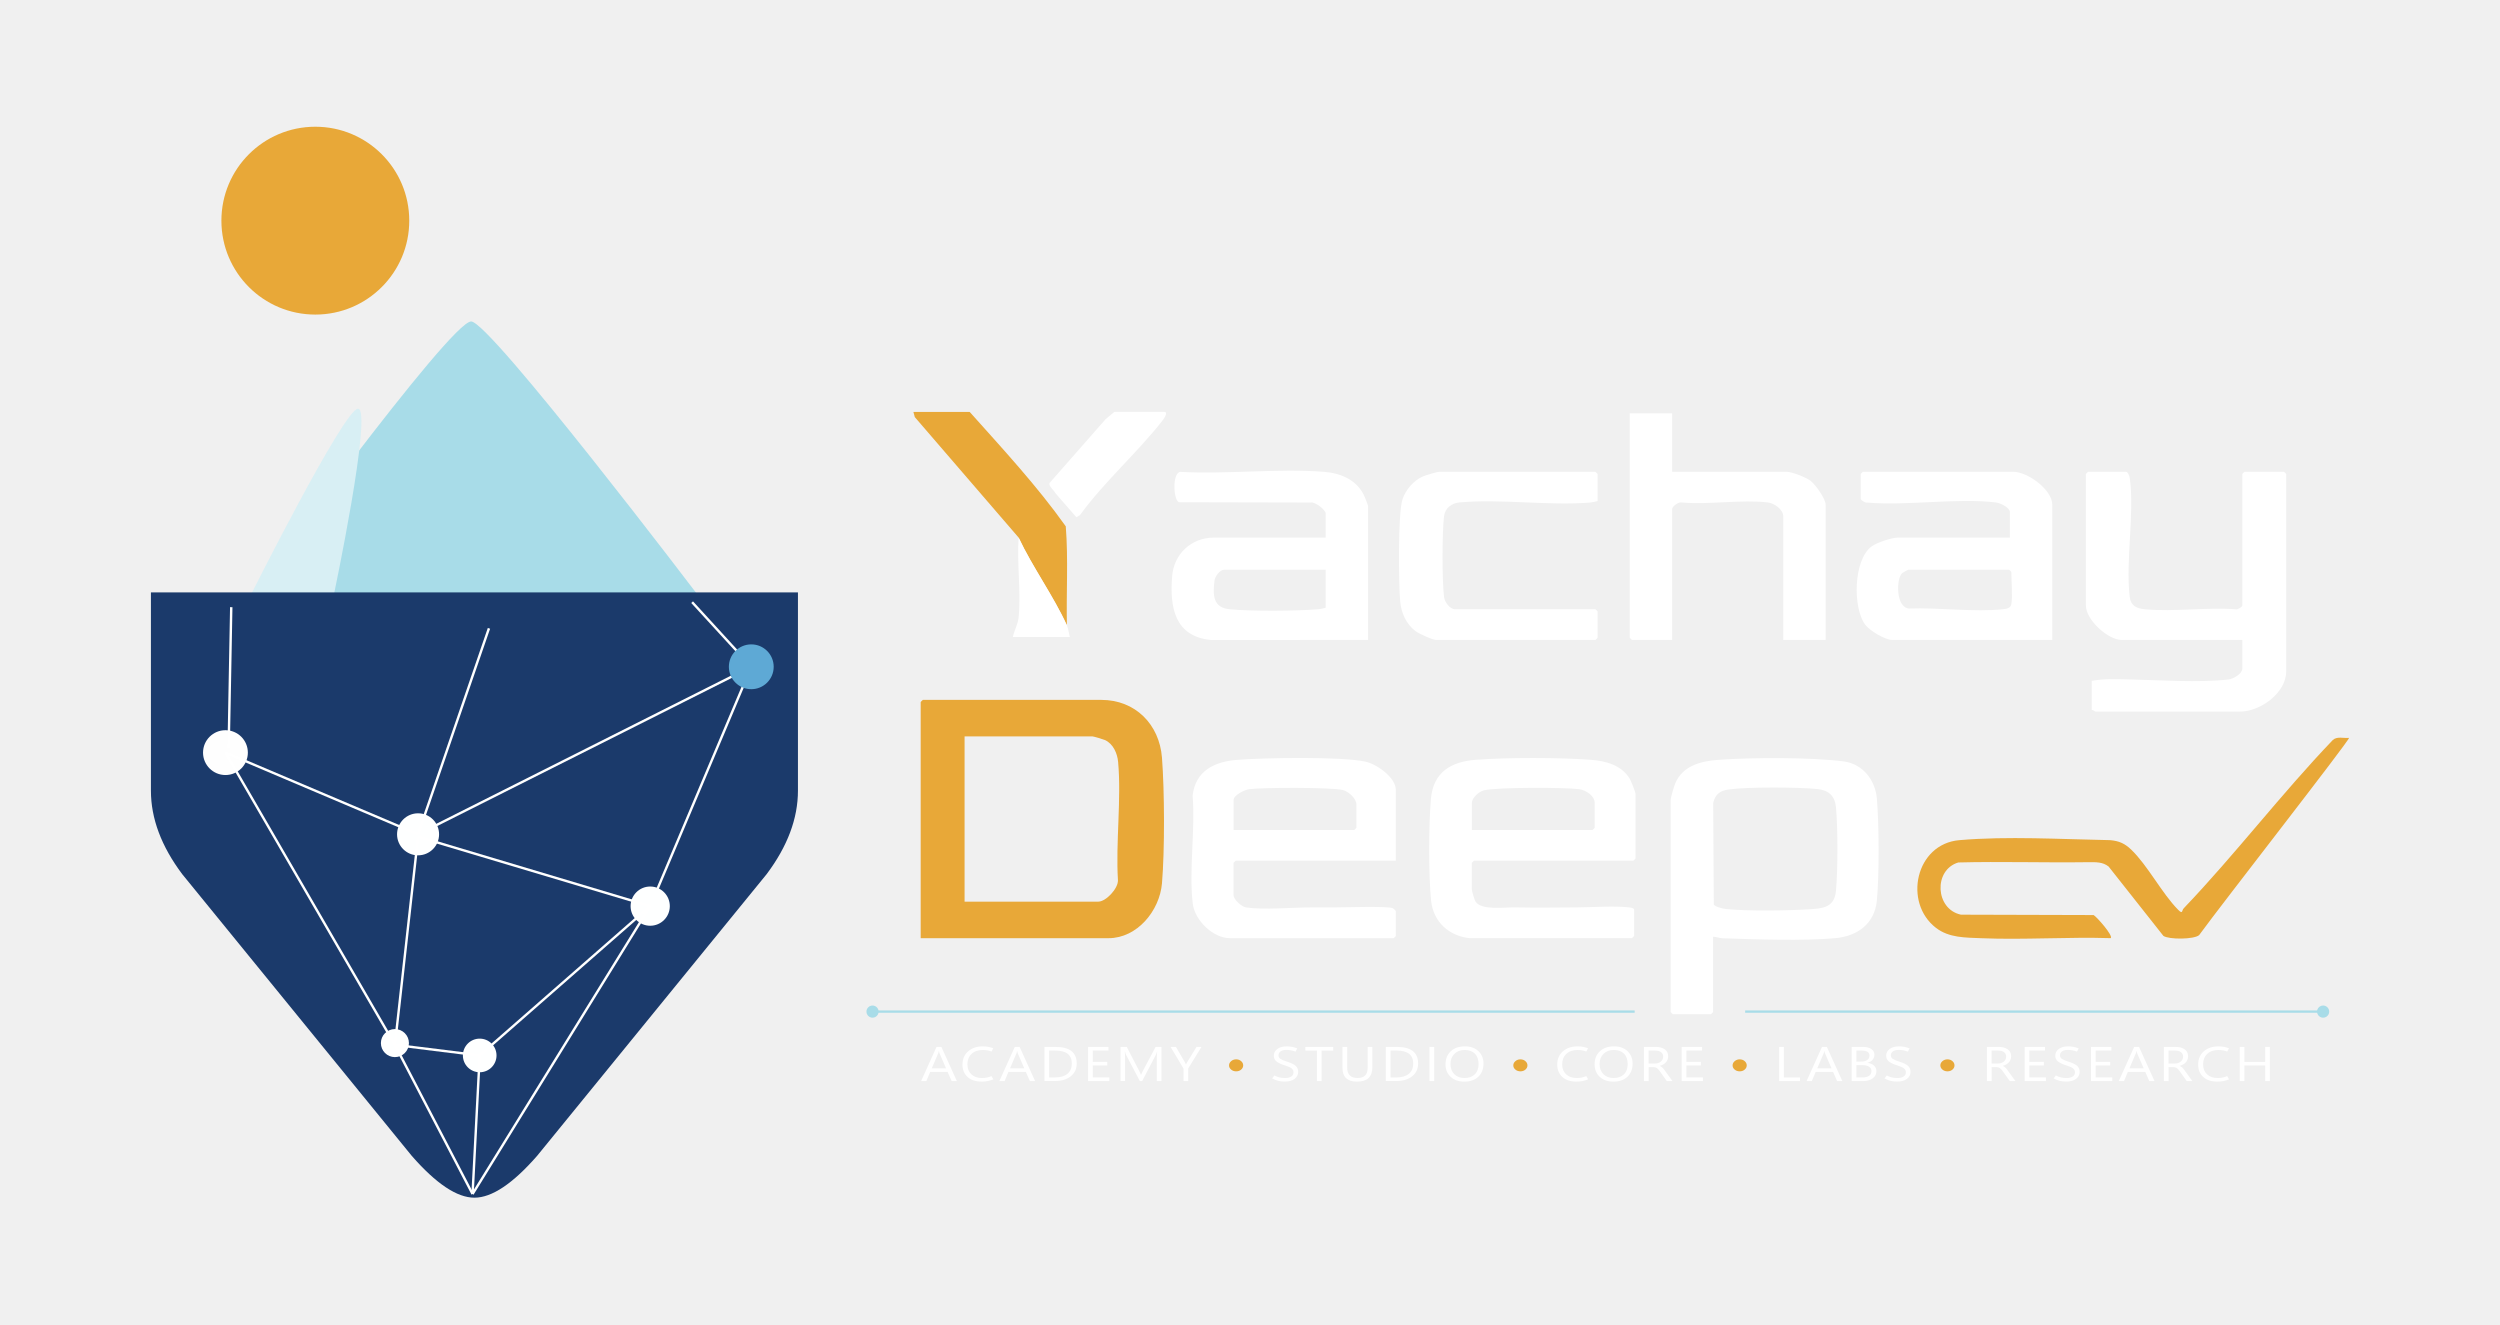
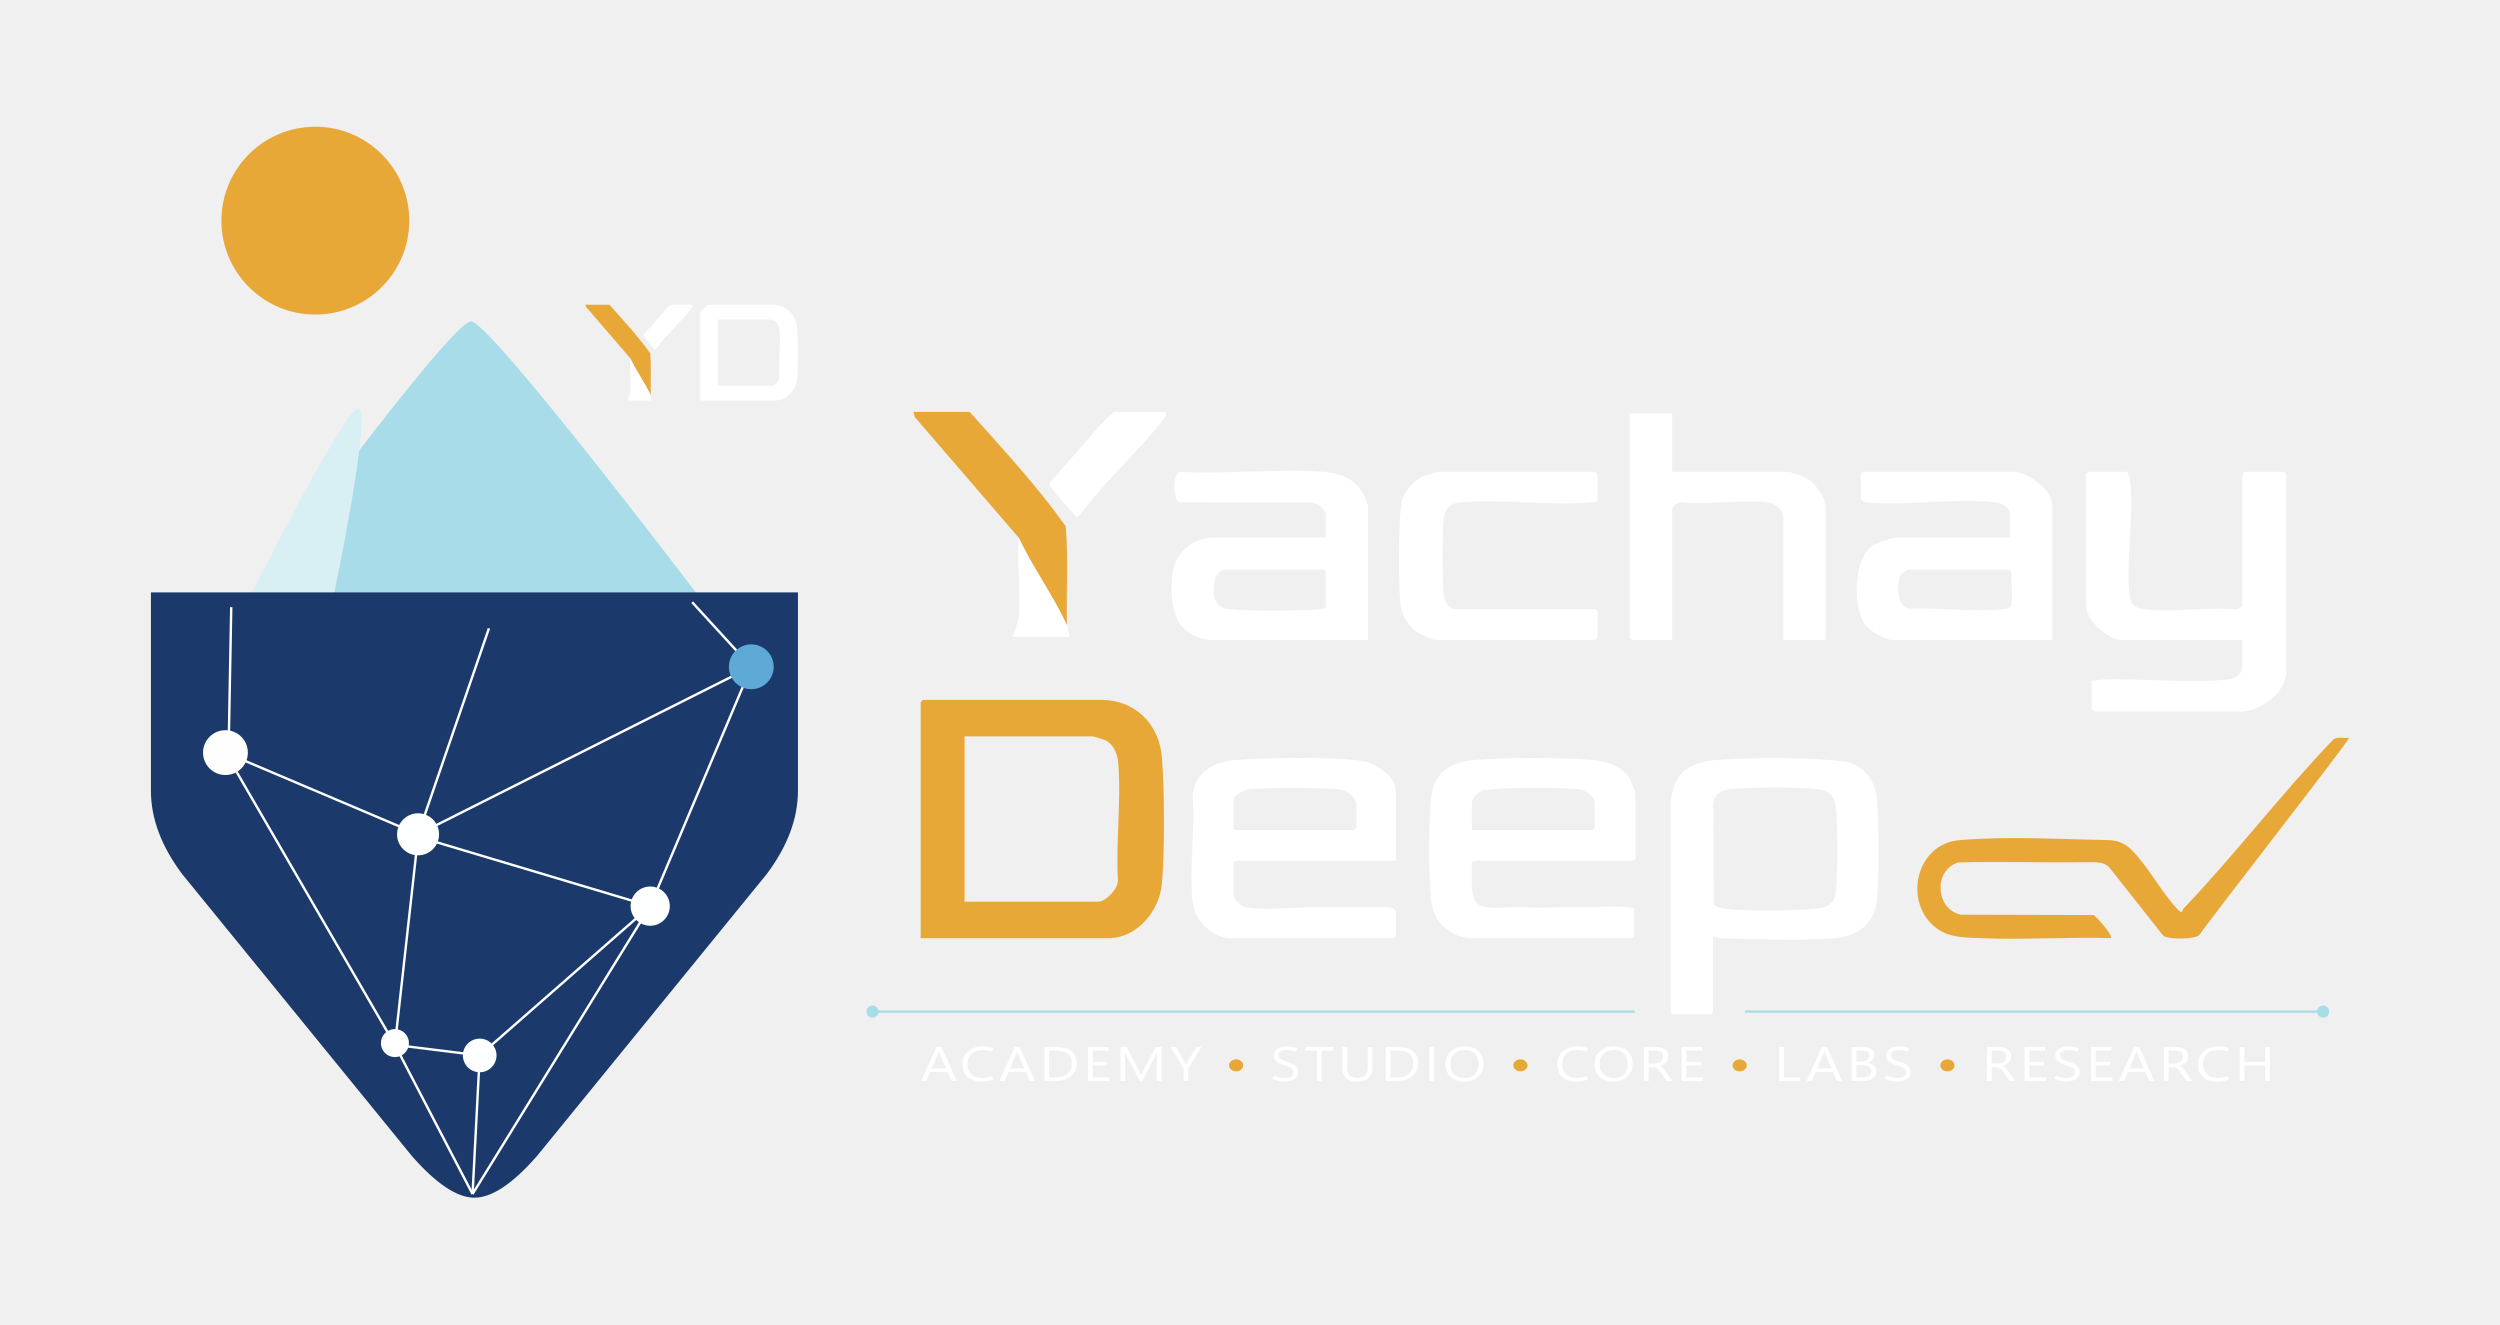
<svg xmlns="http://www.w3.org/2000/svg" id="Capa_1" version="1.1" viewBox="0 0 840 445">
  <defs>
    <style>
      .st0 {
        fill: #e8a838;
      }

      .st1 {
        fill: #d8eff4;
      }

      .st2 {
        fill: #5ea9d5;
      }

      .st3 {
        fill: #fff;
      }

      .st4 {
        fill: #1b3a6b;
      }

      .st5 {
        fill: #a8dce8;
      }

      .st6 {
        stroke: #a8dce8;
        stroke-width: .78px;
      }

      .st6, .st7 {
        fill: none;
        stroke-miterlimit: 10;
      }

      .st7 {
        stroke: #fff;
        stroke-width: .81px;
      }

      .st8 {
        fill: #fefefe;
      }

      .st9 {
        fill: #feffff;
      }
    </style>
  </defs>
  <g>
    <g>
      <path class="st0" d="M309.35,315.23v-79.33c0-.05.68-.74.74-.74h59.93c11.48,0,19.53,8.26,20.4,19.39.87,11.1.95,31.23,0,42.28-.78,9.12-8.29,18.4-17.95,18.4h-63.12ZM324.09,302.95h44.95c2.55,0,6.67-4.38,6.59-7.17-.78-12.81,1.19-27.14.06-39.77-.26-2.89-1.67-6.11-4.43-7.36-.56-.25-3.81-1.22-4.18-1.22h-42.98v55.51Z" />
      <path class="st3" d="M575.6,314.74v25.3c0,.05-.68.74-.74.74h-12.77c-.05,0-.74-.68-.74-.74v-71.23c0-.94,1.14-4.71,1.6-5.76,2.55-5.78,8.54-7.32,14.37-7.74,11.2-.82,31.22-.9,42.2.53,6.36.83,10.58,6.29,11.11,12.47.73,8.51.83,25.98-.02,34.4-.79,7.76-6.64,11.87-14,12.52-10.88.97-26.66.41-37.84.03-1.1-.04-2.08-.5-3.17-.51ZM580.88,265.25c-2.95.43-4.57,1.57-5.25,4.57l.21,34.12c.44.73,3.01,1.36,3.94,1.47,7.21.8,22.08.57,29.5.02,4.4-.33,7.16-1.34,7.61-6.14.64-6.86.64-21.18,0-28.04-.35-3.74-2.38-5.72-6.16-6.12-6.25-.67-23.77-.75-29.84.13Z" />
      <path class="st3" d="M493.81,315.23c-7.01-.74-12.22-5.52-12.96-12.59-.87-8.38-.82-25.88-.05-34.32.8-8.81,6.68-12.38,14.98-13.02,10.61-.82,28.17-.8,38.79,0,4.96.37,10.14,1.77,12.94,6.21.49.78,2.04,4.66,2.04,5.32v21.61c0,.05-.68.74-.74.74h-53.54c-.05,0-.74.68-.74.74v8.84c0,.6.83,3.5,1.25,4.16,1.94,3.05,9.79,1.89,13.27,1.96,7.02.14,14.12.05,21.08,0,5.1-.04,12.44-.56,17.24,0,.49.06,1.69.22,1.69.76v8.84c0,.05-.68.74-.74.74h-54.53ZM494.54,278.88h40.53c.05,0,.74-.68.74-.74v-8.35c0-2.42-2.96-4.32-5.2-4.62-4.75-.64-27.84-.68-31.96.37-1.71.43-4.1,2.49-4.1,4.25v9.09Z" />
      <path class="st3" d="M469,289.19h-53.79c-.05,0-.74.68-.74.74v10.81c0,1.48,2.62,3.9,4.2,4.15,5.71.91,15.83-.02,22.1,0,2.45.01,4.89,0,7.33,0,3.23.01,18.26-.5,19.91.27.23.11.99.89.99.98v8.35c0,.05-.68.74-.74.74h-55.02c-5.65,0-11.8-6-12.47-11.6-1.34-11.24.89-24.8-.05-36.29.94-8.32,7.31-11.44,14.98-12.03,9.16-.71,34.84-1.17,43.1.6,3.77.81,10.19,5.34,10.19,9.46v23.82ZM414.48,278.88h40.53c.05,0,.74-.68.74-.74v-7.86c0-1.96-2.62-4.33-4.51-4.82-3.74-.96-27.13-.89-31.55-.29-1.53.21-5.2,2-5.2,3.64v10.07Z" />
    </g>
    <path class="st0" d="M789.28,247.93c.17.83-42.71,55.74-50.38,66.28-1.78,1.47-10.07,1.51-11.99.26l-18.43-23.33c-1.97-1.51-4.01-1.49-7.36-1.44-14.37.2-28.76-.29-43.13.09-8.4,2.5-7.78,15.72.9,17.54l44.57.13c1.04.6,6.65,6.92,5.75,7.76-14.38-.46-29.15.62-43.49.02-5.38-.22-10.84-.11-15.21-3.46-11.09-8.5-6.89-28.23,7.84-29.49,16.16-1.39,33.84-.31,50.63,0,3.03.26,4.95,1.11,7.12,3.2,5.55,5.33,10.29,14.65,15.71,20.15,1.7,1.72,1.19.31,1.94-.47,17.35-18.16,32.69-38.38,50.09-56.54,1.43-1.3,3.64-.52,5.43-.7Z" />
    <g>
      <path class="st3" d="M702.82,238.6v-9.82c3.81-.76,8.12-.59,12.06-.51,9.99.21,24.17,1.19,33.89.03,1.72-.21,4.66-1.93,4.66-3.7v-9.58h-40.53c-4.63,0-12.04-6.76-12.04-11.54v-44.21c0-.05.68-.74.74-.74h12.77c.62,0,1.17,1.54,1.25,2.19,1.61,11.97-1.46,27.64-.04,39.82.36,3.08,2.39,3.92,5.15,4.18,9.66.9,20.68-.73,30.5,0,.62.19,2.19-.85,2.19-1.25v-44.21c0-.05.68-.74.74-.74h13.26c.05,0,.74.68.74.74v66.32c0,7.27-8.74,13.51-15.47,13.51h-48.63c-.16,0-.75-.65-1.23-.49Z" />
      <path class="st3" d="M459.67,215.02l-52.82.02c-12.17-1.24-13.84-10.93-13.02-21.4.59-7.46,6.4-13,14.02-13h37.58v-8.11c0-1.19-3.61-4.09-5.16-3.68l-44.11-.1c-1.92-.56-2.35-9.88.41-10.2,15.67.86,32.63-1.2,48.15-.03,5.97.45,11.57,2.86,13.92,8.68.21.53,1.04,2.62,1.04,2.88v44.95ZM445.42,191.44h-34.14c-1.39,0-3.04,2.21-3.21,3.66-.6,4.94-.51,9.09,5.16,9.62,7.53.7,21.91.6,29.52,0,.95-.07,1.78-.29,2.68-.52v-12.77Z" />
      <path class="st3" d="M689.56,215.02h-53.79c-2.42,0-7.59-3.14-9.09-5.16-4.15-5.56-4.01-21.74,2.21-26.28,1.78-1.3,6.74-2.95,8.84-2.95h37.58v-8.6c0-1.47-3.25-3.04-4.66-3.2-13.26-1.59-29.67,1.19-43.26.04-.62.19-2.19-.85-2.19-1.25v-8.35c0-.05.68-.74.74-.74h50.6c4.7,0,13.02,5.99,13.02,11.05v45.44ZM675.81,202.98c.47-2.59,0-7.85,0-10.81,0-.05-.68-.74-.74-.74h-33.89c-.12,0-1.87.96-2.06,1.14-2.01,1.84-2.19,11.5,2.29,11.89,10-.37,21.91,1.29,31.71.23,1.16-.13,2.45-.38,2.69-1.72Z" />
      <path class="st3" d="M561.84,138.88v19.65h38.56c1.66,0,6.41,1.86,7.86,2.95,1.71,1.28,5.16,6.11,5.16,8.1v45.44h-14.25v-41.51c0-2.3-2.93-4.41-5.15-4.68-8.9-1.07-19.87.83-29,0-1.07-.24-3.18,1.31-3.18,2.22v43.96h-13.51c-.05,0-.74-.68-.74-.74v-75.4h14.25Z" />
      <path class="st3" d="M536.79,168.35c-.9.23-1.73.44-2.68.52-14,1.1-29.88-1.32-43.77-.05-2.68.25-4.82,1.95-5.15,4.68-.66,5.58-.66,21.45,0,27.04.2,1.74,1.95,4.16,3.7,4.16h47.16c.05,0,.74.68.74.74v8.84c0,.05-.68.74-.74.74h-53.54c-1.15,0-5.77-2.12-6.88-2.95-3.14-2.35-4.85-6.2-5.18-10.05-.51-5.97-.76-29.35.76-34.15,1.02-3.23,3.79-6.47,6.93-7.81.82-.35,4.73-1.53,5.35-1.53h52.56c.05,0,.74.68.74.74v9.09Z" />
      <g>
        <path class="st0" d="M358.48,210.11c-4.49-9.85-11.53-19.52-16.21-29.47l-34.9-40.5-.47-1.74h18.91c11.14,12.47,22.6,24.82,32.29,38.45.87,10.99.14,22.21.38,33.27Z" />
        <path class="st3" d="M374.44,138.39h16.7c1.72,0-.38,2.71-.75,3.18-8.44,10.71-19.38,20.33-27.49,31.46l-1.24.76-7.1-8.15c-.48-1.07-2.24-2.16-1.93-3.33l18.86-21.47,2.95-2.45Z" />
        <path class="st3" d="M358.48,210.11c.36.8.76,2.95.98,3.93h-19.16c.51-2.31,1.71-4.2,1.96-6.64.85-8.44-.62-18.19,0-26.77,4.68,9.95,11.72,19.63,16.21,29.47Z" />
      </g>
    </g>
  </g>
  <g>
    <g>
      <g>
        <circle class="st0" cx="105.95" cy="74.14" r="31.56" />
        <g>
          <path class="st5" d="M84.03,200.37s67.17-92.36,74.28-92.36c6.35,0,76.49,92.36,76.49,92.36H84.03Z" />
          <path class="st1" d="M84.03,200.37s31.6-63.05,36.26-63.05c5.07,0-8.21,63.05-8.21,63.05h-28.05Z" />
        </g>
        <path class="st4" d="M50.72,199.05h217.39v66.62c0,9.35-3.51,18.7-10.52,28.05l-77.14,94.67c-8.18,9.35-15.19,14.03-21.04,14.03s-12.86-4.68-21.04-14.03l-77.14-94.67c-7.01-9.35-10.52-18.7-10.52-28.05v-66.62Z" />
      </g>
      <g>
        <line class="st7" x1="232.55" y1="202.33" x2="252.43" y2="224.04" />
        <line class="st7" x1="252.43" y1="224.04" x2="140.47" y2="280.33" />
        <line class="st7" x1="252.43" y1="224.04" x2="218.47" y2="304.46" />
        <circle class="st2" cx="252.43" cy="224.04" r="7.53" />
        <circle class="st9" cx="140.47" cy="280.33" r="7.06" />
        <circle class="st9" cx="218.47" cy="304.46" r="6.59" />
        <circle class="st9" cx="161.18" cy="354.63" r="5.65" />
        <circle class="st9" cx="132.69" cy="350.48" r="4.71" />
        <circle class="st8" cx="75.75" cy="252.88" r="7.53" />
        <line class="st7" x1="77.7" y1="204.01" x2="76.82" y2="251.41" />
        <line class="st7" x1="164.29" y1="211.12" x2="140.47" y2="280.33" />
        <line class="st7" x1="75.75" y1="252.88" x2="140.47" y2="280.33" />
        <line class="st7" x1="140.47" y1="281.14" x2="132.69" y2="351.08" />
        <line class="st7" x1="75.75" y1="252.88" x2="132.69" y2="351.08" />
        <line class="st7" x1="218.47" y1="304.46" x2="161.18" y2="354.63" />
        <line class="st7" x1="140.47" y1="281.14" x2="218.47" y2="304.46" />
        <line class="st7" x1="161.18" y1="354.63" x2="158.78" y2="401.19" />
        <line class="st7" x1="218.47" y1="304.46" x2="158.78" y2="401.19" />
        <line class="st7" x1="158.78" y1="401.19" x2="132.69" y2="351.08" />
        <line class="st7" x1="132.69" y1="351.08" x2="161.18" y2="354.63" />
      </g>
    </g>
+     <g>
+       <path class="st3" d="M259.65,102.39h-21.95c-.81.87-1.61,1.73-2.42,2.6v29.56h25.35c3.88,0,6.9-3.73,7.21-7.39.38-4.44.35-12.52,0-16.98-.35-4.47-3.58-7.79-8.19-7.79ZM261.9,126.74c.03,1.12-1.62,2.88-2.65,2.88h-18.05v-22.29h17.26c.15,0,1.45.39,1.68.49,1.11.5,1.68,1.79,1.78,2.95.45,5.07-.34,10.83-.03,15.97Z" />
+       <g>
+         <path class="st0" d="M218.64,132.88c-1.91-4.19-4.9-8.3-6.89-12.53l-14.84-17.22-.2-.74h8.04c4.74,5.3,9.61,10.55,13.73,16.34.37,4.67.06,9.44.16,14.14Z" />
+         <path class="st3" d="M225.43,102.39h7.1c.73,0-.16,1.15-.32,1.35-3.59,4.55-8.24,8.64-11.68,13.37l-.53.32-3.02-3.46c-.2-.45-.95-.92-.82-1.41l8.02-9.13,1.26-1.04Z" />
+         <path class="st3" d="M218.64,132.88c.15.34.32,1.25.42,1.67h-8.14c.22-.98.73-1.78.83-2.82.36-3.59-.26-7.73,0-11.38,1.99,4.23,4.98,8.34,6.89,12.53Z" />
+       </g>
+     </g>
  </g>
  <g>
    <g>
      <line class="st6" x1="293.17" y1="339.9" x2="549.25" y2="339.9" />
      <circle class="st5" cx="293.17" cy="339.9" r="2.04" />
    </g>
    <g>
      <line class="st6" x1="586.37" y1="339.9" x2="780.57" y2="339.9" />
      <circle class="st5" cx="780.57" cy="339.9" r="2.04" />
    </g>
  </g>
  <g>
    <path class="st3" d="M309.5,363.23l5.17-11.46h1.64l5.19,11.46h-1.75l-1.36-3.07h-5.84l-1.29,3.07h-1.76ZM313.07,358.96h4.8l-2.18-5.03c-.04-.08-.07-.18-.1-.31s-.07-.28-.1-.46h-.04c-.03.16-.06.3-.1.43-.04.13-.07.24-.12.34l-2.15,5.03Z" />
    <path class="st3" d="M333.77,362.66c-.65.27-1.29.46-1.91.58-.62.12-1.29.18-2.02.18-2.04,0-3.62-.52-4.75-1.57s-1.7-2.43-1.7-4.13c0-1.87.63-3.36,1.9-4.47s2.91-1.67,4.94-1.67c.63,0,1.23.05,1.78.15.55.1,1.13.26,1.73.49l-.58,1.1c-.5-.19-.97-.32-1.44-.4-.46-.08-.97-.12-1.5-.12-1.58,0-2.84.43-3.77,1.3-.93.87-1.4,2.05-1.4,3.54,0,1.4.45,2.52,1.34,3.34.89.83,2.08,1.24,3.55,1.24.54,0,1.08-.05,1.6-.15s1.06-.27,1.6-.5l.63,1.09Z" />
    <path class="st3" d="M335.79,363.23l5.17-11.46h1.64l5.19,11.46h-1.75l-1.36-3.07h-5.84l-1.29,3.07h-1.76ZM339.36,358.96h4.8l-2.18-5.03c-.04-.08-.07-.18-.1-.31s-.07-.28-.1-.46h-.04c-.03.16-.06.3-.1.43-.04.13-.07.24-.12.34l-2.15,5.03Z" />
    <path class="st3" d="M350.93,363.23v-11.46h3.72c2.38,0,4.16.46,5.35,1.39,1.19.93,1.78,2.33,1.78,4.19,0,1.77-.66,3.19-1.98,4.26-1.32,1.07-3.09,1.61-5.3,1.61h-3.57ZM352.51,352.99v9.03h2.01c1.77,0,3.14-.4,4.13-1.21s1.48-1.95,1.48-3.42-.46-2.57-1.38-3.3c-.92-.73-2.3-1.1-4.13-1.1h-2.11Z" />
    <path class="st3" d="M372.74,363.23h-7.15v-11.46h6.85v1.21h-5.27v3.81h4.87v1.21h-4.87v4.01h5.57v1.21Z" />
    <path class="st3" d="M390.25,363.23h-1.57v-7.69c0-.3.01-.64.03-1.01.02-.37.05-.78.1-1.21h-.04c-.08.26-.15.48-.21.66-.07.19-.13.34-.19.45l-4.61,8.81h-.77l-4.6-8.75c-.06-.13-.13-.29-.2-.49-.07-.2-.14-.43-.21-.69h-.04c.03.23.04.53.06.9s.02.82.02,1.34v7.67h-1.52v-11.46h2.09l4.14,7.99c.16.3.3.57.4.8s.18.42.22.58h.06c.14-.31.26-.59.37-.82s.2-.43.28-.58l4.22-7.96h1.98v11.46Z" />
    <path class="st3" d="M403.69,351.77l-4.45,7.23v4.24h-1.58v-4.21l-4.34-7.26h1.8l3.02,5.18s.06.11.11.22.13.28.22.48h.03c.03-.09.08-.19.14-.31s.13-.25.22-.39l3.16-5.18h1.67Z" />
    <path class="st0" d="M415.35,359.97c-.65,0-1.21-.19-1.68-.58-.47-.39-.71-.86-.71-1.42s.24-1.02.71-1.43c.47-.4,1.03-.6,1.68-.6s1.21.2,1.67.6c.46.4.69.88.69,1.43s-.23,1.03-.69,1.42c-.46.39-1.01.58-1.67.58Z" />
    <path class="st3" d="M427.44,362.36l.77-1.01c.55.3,1.1.53,1.66.66s1.19.21,1.93.21c.82,0,1.5-.16,2.03-.49s.79-.81.79-1.43c0-.56-.22-1.01-.67-1.34-.45-.34-1.18-.66-2.21-.98-1.27-.39-2.21-.83-2.82-1.32-.61-.49-.92-1.13-.92-1.93,0-.94.4-1.7,1.19-2.28s1.84-.87,3.13-.87c.6,0,1.19.05,1.77.16s1.17.29,1.79.53l-.59,1.08c-.51-.2-1.01-.35-1.5-.44-.49-.09-1.01-.14-1.58-.14-.81,0-1.45.16-1.92.48-.47.32-.71.77-.71,1.34,0,.5.22.9.65,1.2.43.3,1.15.6,2.16.91,1.35.42,2.33.88,2.92,1.39s.88,1.2.88,2.07c0,.93-.39,1.7-1.18,2.32s-1.9.93-3.33.93c-.8,0-1.54-.08-2.22-.25-.68-.17-1.35-.44-2.02-.82Z" />
    <path class="st3" d="M447.95,352.99h-3.89v10.25h-1.58v-10.25h-3.88v-1.21h9.36v1.21Z" />
    <path class="st3" d="M461.11,358.59c0,1.62-.43,2.82-1.28,3.63-.85.8-2.14,1.21-3.85,1.21s-2.86-.39-3.68-1.16c-.82-.77-1.23-1.93-1.23-3.49v-7.01h1.58v6.92c0,1.17.29,2.05.88,2.64.58.59,1.46.88,2.62.88s1.97-.28,2.54-.85c.56-.57.84-1.42.84-2.55v-7.04h1.58v6.82Z" />
    <path class="st3" d="M465.64,363.23v-11.46h3.72c2.38,0,4.16.46,5.35,1.39,1.19.93,1.78,2.33,1.78,4.19,0,1.77-.66,3.19-1.98,4.26-1.32,1.07-3.09,1.61-5.3,1.61h-3.57ZM467.22,352.99v9.03h2.01c1.77,0,3.14-.4,4.13-1.21s1.48-1.95,1.48-3.42-.46-2.57-1.38-3.3c-.92-.73-2.3-1.1-4.13-1.1h-2.11Z" />
    <path class="st3" d="M481.88,363.23h-1.58v-11.46h1.58v11.46Z" />
    <path class="st3" d="M492.02,363.43c-1.91,0-3.45-.54-4.6-1.61s-1.73-2.46-1.73-4.18c0-1.84.59-3.31,1.76-4.41s2.77-1.65,4.79-1.65c1.86,0,3.36.53,4.5,1.6,1.14,1.07,1.71,2.46,1.71,4.18,0,1.87-.58,3.35-1.75,4.44-1.17,1.09-2.73,1.63-4.68,1.63ZM492.02,362.22c1.48,0,2.65-.41,3.5-1.23s1.28-1.97,1.28-3.45-.41-2.68-1.24-3.51c-.83-.83-1.97-1.24-3.42-1.24s-2.57.43-3.45,1.3c-.88.87-1.33,2.01-1.33,3.42s.43,2.55,1.29,3.41c.86.86,1.99,1.29,3.37,1.29Z" />
    <path class="st0" d="M510.86,359.97c-.65,0-1.21-.19-1.68-.58-.47-.39-.71-.86-.71-1.42s.24-1.02.71-1.43c.47-.4,1.03-.6,1.68-.6s1.21.2,1.67.6c.46.4.69.88.69,1.43s-.23,1.03-.69,1.42c-.46.39-1.01.58-1.67.58Z" />
    <path class="st3" d="M533.61,362.66c-.65.27-1.29.46-1.91.58-.62.12-1.29.18-2.02.18-2.04,0-3.62-.52-4.75-1.57s-1.7-2.43-1.7-4.13c0-1.87.63-3.36,1.9-4.47s2.91-1.67,4.94-1.67c.63,0,1.23.05,1.78.15.55.1,1.13.26,1.73.49l-.58,1.1c-.5-.19-.97-.32-1.44-.4-.46-.08-.97-.12-1.5-.12-1.58,0-2.84.43-3.77,1.3-.93.87-1.4,2.05-1.4,3.54,0,1.4.45,2.52,1.34,3.34.89.83,2.08,1.24,3.55,1.24.54,0,1.08-.05,1.6-.15s1.06-.27,1.6-.5l.63,1.09Z" />
    <path class="st3" d="M542.12,363.43c-1.91,0-3.45-.54-4.6-1.61s-1.73-2.46-1.73-4.18c0-1.84.59-3.31,1.76-4.41s2.77-1.65,4.79-1.65c1.86,0,3.36.53,4.5,1.6,1.14,1.07,1.71,2.46,1.71,4.18,0,1.87-.58,3.35-1.75,4.44-1.17,1.09-2.73,1.63-4.68,1.63ZM542.12,362.22c1.48,0,2.65-.41,3.5-1.23s1.28-1.97,1.28-3.45-.41-2.68-1.24-3.51c-.83-.83-1.97-1.24-3.42-1.24s-2.57.43-3.45,1.3c-.88.87-1.33,2.01-1.33,3.42s.43,2.55,1.29,3.41c.86.86,1.99,1.29,3.37,1.29Z" />
    <path class="st3" d="M561.92,363.23h-1.88l-2.31-3.25c-.43-.61-.8-1-1.11-1.17-.31-.17-.68-.26-1.12-.26h-1.55v4.68h-1.58v-11.46h4.03c1.17,0,2.15.26,2.93.79.78.53,1.17,1.31,1.17,2.33,0,.81-.25,1.49-.74,2.04-.5.55-1.18.95-2.04,1.19v.03c.28.14.53.3.74.47.21.17.44.42.68.75l2.79,3.85ZM553.94,352.99v4.35h2.14c.78,0,1.44-.22,1.96-.65s.79-.99.79-1.68c0-.61-.23-1.1-.7-1.47-.47-.37-1.14-.55-2.03-.55h-2.16Z" />
    <path class="st3" d="M572.19,363.23h-7.15v-11.46h6.85v1.21h-5.27v3.81h4.87v1.21h-4.87v4.01h5.57v1.21Z" />
    <path class="st0" d="M584.54,359.97c-.65,0-1.21-.19-1.68-.58-.47-.39-.71-.86-.71-1.42s.24-1.02.71-1.43c.47-.4,1.03-.6,1.68-.6s1.21.2,1.67.6c.46.4.69.88.69,1.43s-.23,1.03-.69,1.42c-.46.39-1.01.58-1.67.58Z" />
    <path class="st3" d="M604.79,363.23h-7v-11.46h1.58v10.25h5.42v1.21Z" />
    <path class="st3" d="M607.02,363.23l5.17-11.46h1.64l5.19,11.46h-1.75l-1.36-3.07h-5.84l-1.29,3.07h-1.76ZM610.59,358.96h4.8l-2.18-5.03c-.04-.08-.07-.18-.1-.31s-.07-.28-.1-.46h-.04c-.03.16-.06.3-.1.43-.04.13-.07.24-.12.34l-2.15,5.03Z" />
    <path class="st3" d="M622.16,363.23v-11.46h3.85c1.17,0,2.09.24,2.77.71.68.47,1.02,1.11,1.02,1.92,0,.65-.21,1.21-.62,1.69s-.98.82-1.71,1.02v.03c.91.09,1.64.38,2.18.88.54.49.82,1.13.82,1.92,0,.98-.41,1.77-1.24,2.38s-1.87.91-3.13.91h-3.93ZM623.74,352.99v3.7h1.62c.87,0,1.55-.18,2.04-.53.5-.35.74-.85.74-1.5,0-.56-.22-.98-.65-1.25s-1.08-.42-1.93-.42h-1.83ZM623.74,357.89v4.12h2.14c.93,0,1.65-.19,2.16-.56s.77-.88.77-1.54-.27-1.18-.81-1.52c-.54-.34-1.36-.51-2.44-.51h-1.82Z" />
    <path class="st3" d="M633.19,362.36l.77-1.01c.55.3,1.1.53,1.66.66s1.19.21,1.93.21c.82,0,1.5-.16,2.03-.49s.79-.81.79-1.43c0-.56-.22-1.01-.67-1.34-.45-.34-1.18-.66-2.21-.98-1.27-.39-2.21-.83-2.82-1.32-.61-.49-.92-1.13-.92-1.93,0-.94.4-1.7,1.19-2.28s1.84-.87,3.13-.87c.6,0,1.19.05,1.77.16s1.17.29,1.79.53l-.59,1.08c-.51-.2-1.01-.35-1.5-.44-.49-.09-1.01-.14-1.58-.14-.81,0-1.45.16-1.92.48-.47.32-.71.77-.71,1.34,0,.5.22.9.65,1.2.43.3,1.15.6,2.16.91,1.35.42,2.33.88,2.92,1.39s.88,1.2.88,2.07c0,.93-.39,1.7-1.18,2.32s-1.9.93-3.33.93c-.8,0-1.54-.08-2.22-.25-.68-.17-1.35-.44-2.02-.82Z" />
    <path class="st0" d="M654.35,359.97c-.65,0-1.21-.19-1.68-.58-.47-.39-.71-.86-.71-1.42s.24-1.02.71-1.43c.47-.4,1.03-.6,1.68-.6s1.21.2,1.67.6c.46.4.69.88.69,1.43s-.23,1.03-.69,1.42c-.46.39-1.01.58-1.67.58Z" />
    <path class="st3" d="M677.16,363.23h-1.88l-2.31-3.25c-.43-.61-.8-1-1.11-1.17-.31-.17-.68-.26-1.12-.26h-1.55v4.68h-1.58v-11.46h4.03c1.17,0,2.15.26,2.93.79.78.53,1.17,1.31,1.17,2.33,0,.81-.25,1.49-.74,2.04-.5.55-1.18.95-2.04,1.19v.03c.28.14.53.3.74.47.21.17.44.42.68.75l2.79,3.85ZM669.18,352.99v4.35h2.14c.78,0,1.44-.22,1.96-.65s.79-.99.79-1.68c0-.61-.23-1.1-.7-1.47-.47-.37-1.14-.55-2.03-.55h-2.16Z" />
    <path class="st3" d="M687.43,363.23h-7.15v-11.46h6.85v1.21h-5.27v3.81h4.87v1.21h-4.87v4.01h5.57v1.21Z" />
    <path class="st3" d="M690.01,362.36l.77-1.01c.55.3,1.1.53,1.66.66s1.19.21,1.93.21c.82,0,1.5-.16,2.03-.49s.79-.81.79-1.43c0-.56-.22-1.01-.67-1.34-.45-.34-1.18-.66-2.21-.98-1.27-.39-2.21-.83-2.82-1.32-.61-.49-.92-1.13-.92-1.93,0-.94.4-1.7,1.19-2.28s1.84-.87,3.13-.87c.6,0,1.19.05,1.77.16s1.17.29,1.79.53l-.59,1.08c-.51-.2-1.01-.35-1.5-.44-.49-.09-1.01-.14-1.58-.14-.81,0-1.45.16-1.92.48-.47.32-.71.77-.71,1.34,0,.5.22.9.65,1.2.43.3,1.15.6,2.16.91,1.35.42,2.33.88,2.92,1.39s.88,1.2.88,2.07c0,.93-.39,1.7-1.18,2.32s-1.9.93-3.33.93c-.8,0-1.54-.08-2.22-.25-.68-.17-1.35-.44-2.02-.82Z" />
    <path class="st3" d="M709.72,363.23h-7.15v-11.46h6.85v1.21h-5.27v3.81h4.87v1.21h-4.87v4.01h5.57v1.21Z" />
    <path class="st3" d="M711.91,363.23l5.17-11.46h1.64l5.19,11.46h-1.75l-1.36-3.07h-5.84l-1.29,3.07h-1.76ZM715.48,358.96h4.8l-2.18-5.03c-.04-.08-.07-.18-.1-.31s-.07-.28-.1-.46h-.04c-.03.16-.06.3-.1.43-.04.13-.07.24-.12.34l-2.15,5.03Z" />
    <path class="st3" d="M736.61,363.23h-1.88l-2.31-3.25c-.43-.61-.8-1-1.11-1.17-.31-.17-.68-.26-1.12-.26h-1.55v4.68h-1.58v-11.46h4.03c1.17,0,2.15.26,2.93.79.78.53,1.17,1.31,1.17,2.33,0,.81-.25,1.49-.74,2.04-.5.55-1.18.95-2.04,1.19v.03c.28.14.53.3.74.47.21.17.44.42.68.75l2.79,3.85ZM728.63,352.99v4.35h2.14c.78,0,1.44-.22,1.96-.65s.79-.99.79-1.68c0-.61-.23-1.1-.7-1.47-.47-.37-1.14-.55-2.03-.55h-2.16Z" />
    <path class="st3" d="M748.96,362.66c-.65.27-1.29.46-1.91.58-.62.12-1.29.18-2.02.18-2.04,0-3.62-.52-4.75-1.57s-1.7-2.43-1.7-4.13c0-1.87.63-3.36,1.9-4.47s2.91-1.67,4.94-1.67c.63,0,1.23.05,1.78.15.55.1,1.13.26,1.73.49l-.58,1.1c-.5-.19-.97-.32-1.44-.4-.46-.08-.97-.12-1.5-.12-1.58,0-2.84.43-3.77,1.3-.93.87-1.4,2.05-1.4,3.54,0,1.4.45,2.52,1.34,3.34.89.83,2.08,1.24,3.55,1.24.54,0,1.08-.05,1.6-.15s1.06-.27,1.6-.5l.63,1.09Z" />
    <path class="st3" d="M762.68,363.23h-1.58v-5.23h-6.98v5.23h-1.58v-11.46h1.58v5.03h6.98v-5.03h1.58v11.46Z" />
  </g>
</svg>
